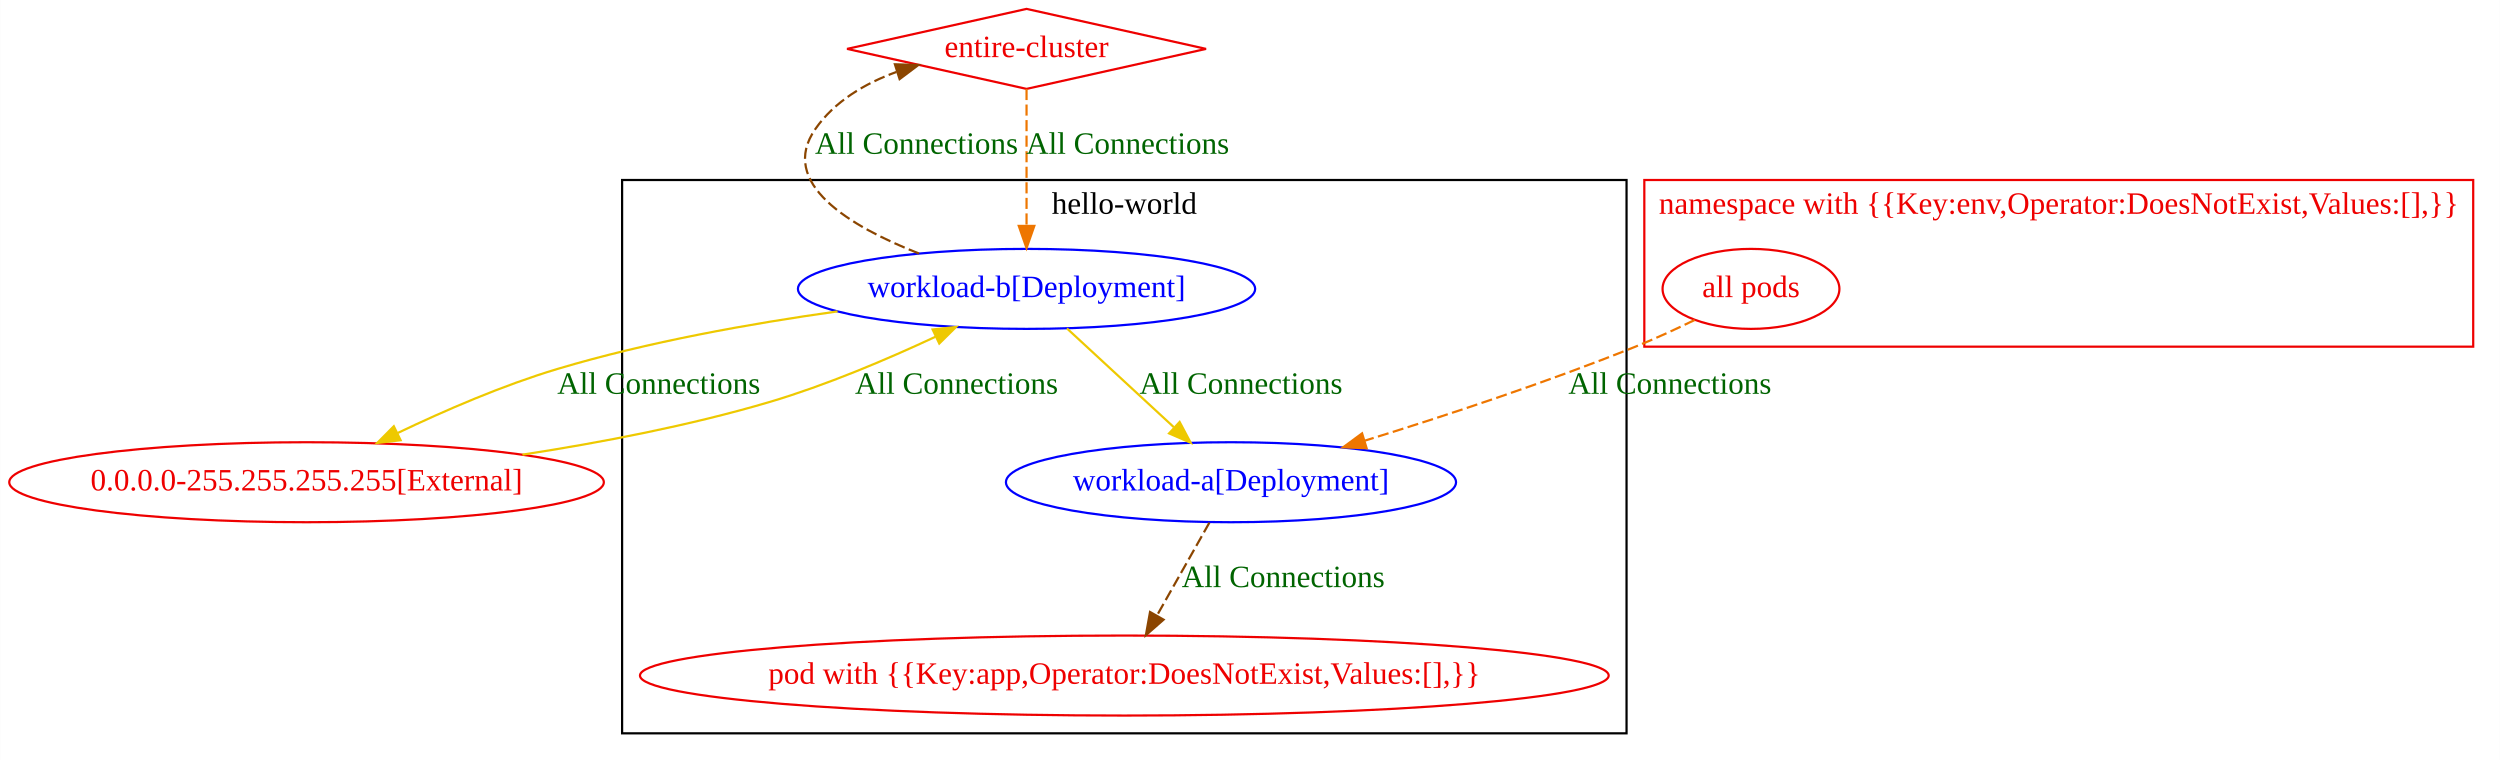
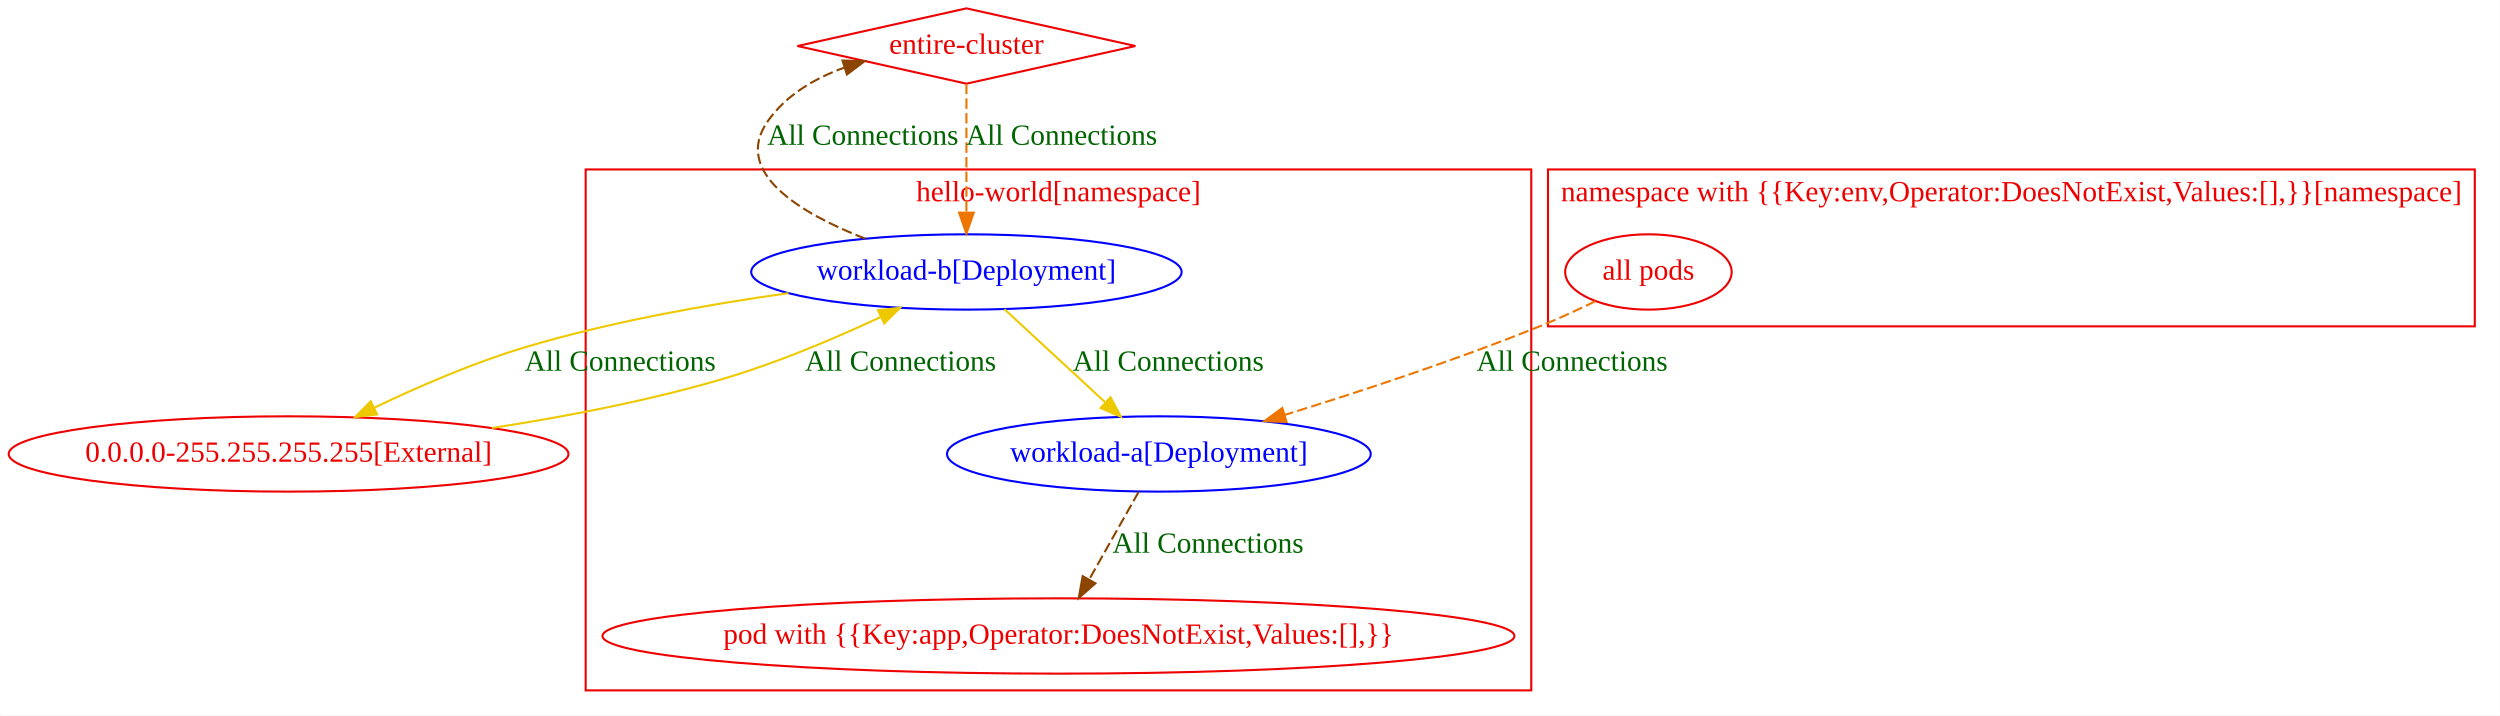
- <svg xmlns="http://www.w3.org/2000/svg" width="1125pt" height="342pt" viewBox="0.00 0.00 1124.89 342.00">
+ <svg xmlns="http://www.w3.org/2000/svg" width="1195pt" height="342pt" viewBox="0.00 0.00 1194.89 342.00">
  <g id="graph0" class="graph" transform="scale(1 1) rotate(0) translate(4 338)">
-     <polygon fill="white" stroke="transparent" points="-4,4 -4,-338 1120.89,-338 1120.89,4 -4,4" />
+     <polygon fill="white" stroke="transparent" points="-4,4 -4,-338 1190.89,-338 1190.89,4 -4,4" />
    <g id="clust2" class="cluster">
-       <polygon fill="none" stroke="#ee0000" points="735.89,-182 735.89,-257 1108.89,-257 1108.89,-182 735.89,-182" />
-       <text text-anchor="middle" x="922.39" y="-241.8" font-family="Times New Roman,serif" font-size="14.00" fill="#ee0000">namespace with {{Key:env,Operator:DoesNotExist,Values:[],}}</text>
+       <polygon fill="none" stroke="#ee0000" points="735.89,-182 735.89,-257 1178.89,-257 1178.89,-182 735.89,-182" />
+       <text text-anchor="middle" x="957.39" y="-241.8" font-family="Times New Roman,serif" font-size="14.00" fill="#ee0000">namespace with {{Key:env,Operator:DoesNotExist,Values:[],}}[namespace]</text>
    </g>
    <g id="clust1" class="cluster">
-       <polygon fill="none" stroke="black" points="275.89,-8 275.89,-257 727.89,-257 727.89,-8 275.89,-8" />
-       <text text-anchor="middle" x="501.89" y="-241.8" font-family="Times New Roman,serif" font-size="14.00">hello-world</text>
+       <polygon fill="none" stroke="#ee0000" points="275.89,-8 275.89,-257 727.89,-257 727.89,-8 275.89,-8" />
+       <text text-anchor="middle" x="501.89" y="-241.8" font-family="Times New Roman,serif" font-size="14.00" fill="#ee0000">hello-world[namespace]</text>
    </g>
    <g id="node1" class="node">
      <ellipse fill="none" stroke="blue" cx="549.89" cy="-121" rx="101.28" ry="18" />
      <text text-anchor="middle" x="549.89" y="-117.3" font-family="Times New Roman,serif" font-size="14.00" fill="blue">workload-a[Deployment]</text>
    </g>
    <g id="node3" class="node">
      <ellipse fill="none" stroke="#ee0000" cx="501.89" cy="-34" rx="217.96" ry="18" />
      <text text-anchor="middle" x="501.89" y="-30.3" font-family="Times New Roman,serif" font-size="14.00" fill="#ee0000">pod with {{Key:app,Operator:DoesNotExist,Values:[],}}</text>
    </g>
    <g id="edge4" class="edge">
      <path fill="none" stroke="#8b4500" stroke-dasharray="5,2" d="M540.17,-102.8C533.41,-90.82 524.26,-74.62 516.6,-61.06" />
      <polygon fill="#8b4500" stroke="#8b4500" points="519.55,-59.16 511.59,-52.18 513.46,-62.6 519.55,-59.16" />
      <text text-anchor="middle" x="573.39" y="-73.8" font-family="Times New Roman,serif" font-size="14.00" fill="darkgreen">All Connections</text>
    </g>
    <g id="node2" class="node">
      <ellipse fill="none" stroke="blue" cx="457.89" cy="-208" rx="102.88" ry="18" />
      <text text-anchor="middle" x="457.89" y="-204.3" font-family="Times New Roman,serif" font-size="14.00" fill="blue">workload-b[Deployment]</text>
    </g>
    <g id="edge7" class="edge">
      <path fill="none" stroke="#eec900" d="M476.06,-190.21C489.8,-177.52 508.83,-159.93 524.14,-145.79" />
      <polygon fill="#eec900" stroke="#eec900" points="526.78,-148.12 531.75,-138.76 522.03,-142.97 526.78,-148.12" />
      <text text-anchor="middle" x="554.39" y="-160.8" font-family="Times New Roman,serif" font-size="14.00" fill="darkgreen">All Connections</text>
    </g>
    <g id="node5" class="node">
      <ellipse fill="none" stroke="#ee0000" cx="133.89" cy="-121" rx="133.78" ry="18" />
      <text text-anchor="middle" x="133.89" y="-117.3" font-family="Times New Roman,serif" font-size="14.00" fill="#ee0000">0.0.0.0-255.255.255.255[External]</text>
    </g>
    <g id="edge5" class="edge">
      <path fill="none" stroke="#eec900" d="M372.84,-197.87C333.93,-192.43 287.53,-184.15 246.89,-172 222.29,-164.65 196,-153.24 174.97,-143.18" />
      <polygon fill="#eec900" stroke="#eec900" points="176.22,-139.9 165.7,-138.67 173.16,-146.19 176.22,-139.9" />
      <text text-anchor="middle" x="292.39" y="-160.8" font-family="Times New Roman,serif" font-size="14.00" fill="darkgreen">All Connections</text>
    </g>
    <g id="node6" class="node">
      <polygon fill="none" stroke="#ee0000" points="457.89,-334 377.12,-316 457.89,-298 538.66,-316 457.89,-334" />
      <text text-anchor="middle" x="457.89" y="-312.3" font-family="Times New Roman,serif" font-size="14.00" fill="#ee0000">entire-cluster</text>
    </g>
    <g id="edge6" class="edge">
      <path fill="none" stroke="#8b4500" stroke-dasharray="5,2" d="M409.51,-223.91C378.11,-236.25 345.93,-255.68 362.89,-280 371.55,-292.42 385.13,-300.44 399.35,-305.62" />
      <polygon fill="#8b4500" stroke="#8b4500" points="398.65,-309.07 409.24,-308.77 400.77,-302.4 398.65,-309.07" />
      <text text-anchor="middle" x="408.39" y="-268.8" font-family="Times New Roman,serif" font-size="14.00" fill="darkgreen">All Connections</text>
    </g>
    <g id="node4" class="node">
      <ellipse fill="none" stroke="#ee0000" cx="783.89" cy="-208" rx="39.79" ry="18" />
      <text text-anchor="middle" x="783.89" y="-204.3" font-family="Times New Roman,serif" font-size="14.00" fill="#ee0000">all pods</text>
    </g>
    <g id="edge2" class="edge">
      <path fill="none" stroke="#ee7600" stroke-dasharray="5,2" d="M758.53,-194C750.15,-189.92 740.71,-185.56 731.89,-182 691.98,-165.91 645.94,-150.76 610.15,-139.71" />
      <polygon fill="#ee7600" stroke="#ee7600" points="610.93,-136.29 600.34,-136.71 608.88,-142.98 610.93,-136.29" />
      <text text-anchor="middle" x="747.39" y="-160.8" font-family="Times New Roman,serif" font-size="14.00" fill="darkgreen">All Connections</text>
    </g>
    <g id="edge1" class="edge">
      <path fill="none" stroke="#eec900" d="M231.03,-133.41C266.36,-138.84 306.33,-146.51 341.89,-157 367.54,-164.57 395.08,-176.27 416.88,-186.45" />
      <polygon fill="#eec900" stroke="#eec900" points="415.62,-189.73 426.16,-190.86 418.62,-183.41 415.62,-189.73" />
      <text text-anchor="middle" x="426.39" y="-160.8" font-family="Times New Roman,serif" font-size="14.00" fill="darkgreen">All Connections</text>
    </g>
    <g id="edge3" class="edge">
      <path fill="none" stroke="#ee7600" stroke-dasharray="5,2" d="M457.89,-297.97C457.89,-281.38 457.89,-255.88 457.89,-236.43" />
      <polygon fill="#ee7600" stroke="#ee7600" points="461.39,-236.34 457.89,-226.34 454.39,-236.34 461.39,-236.34" />
      <text text-anchor="middle" x="503.39" y="-268.8" font-family="Times New Roman,serif" font-size="14.00" fill="darkgreen">All Connections</text>
    </g>
  </g>
</svg>
